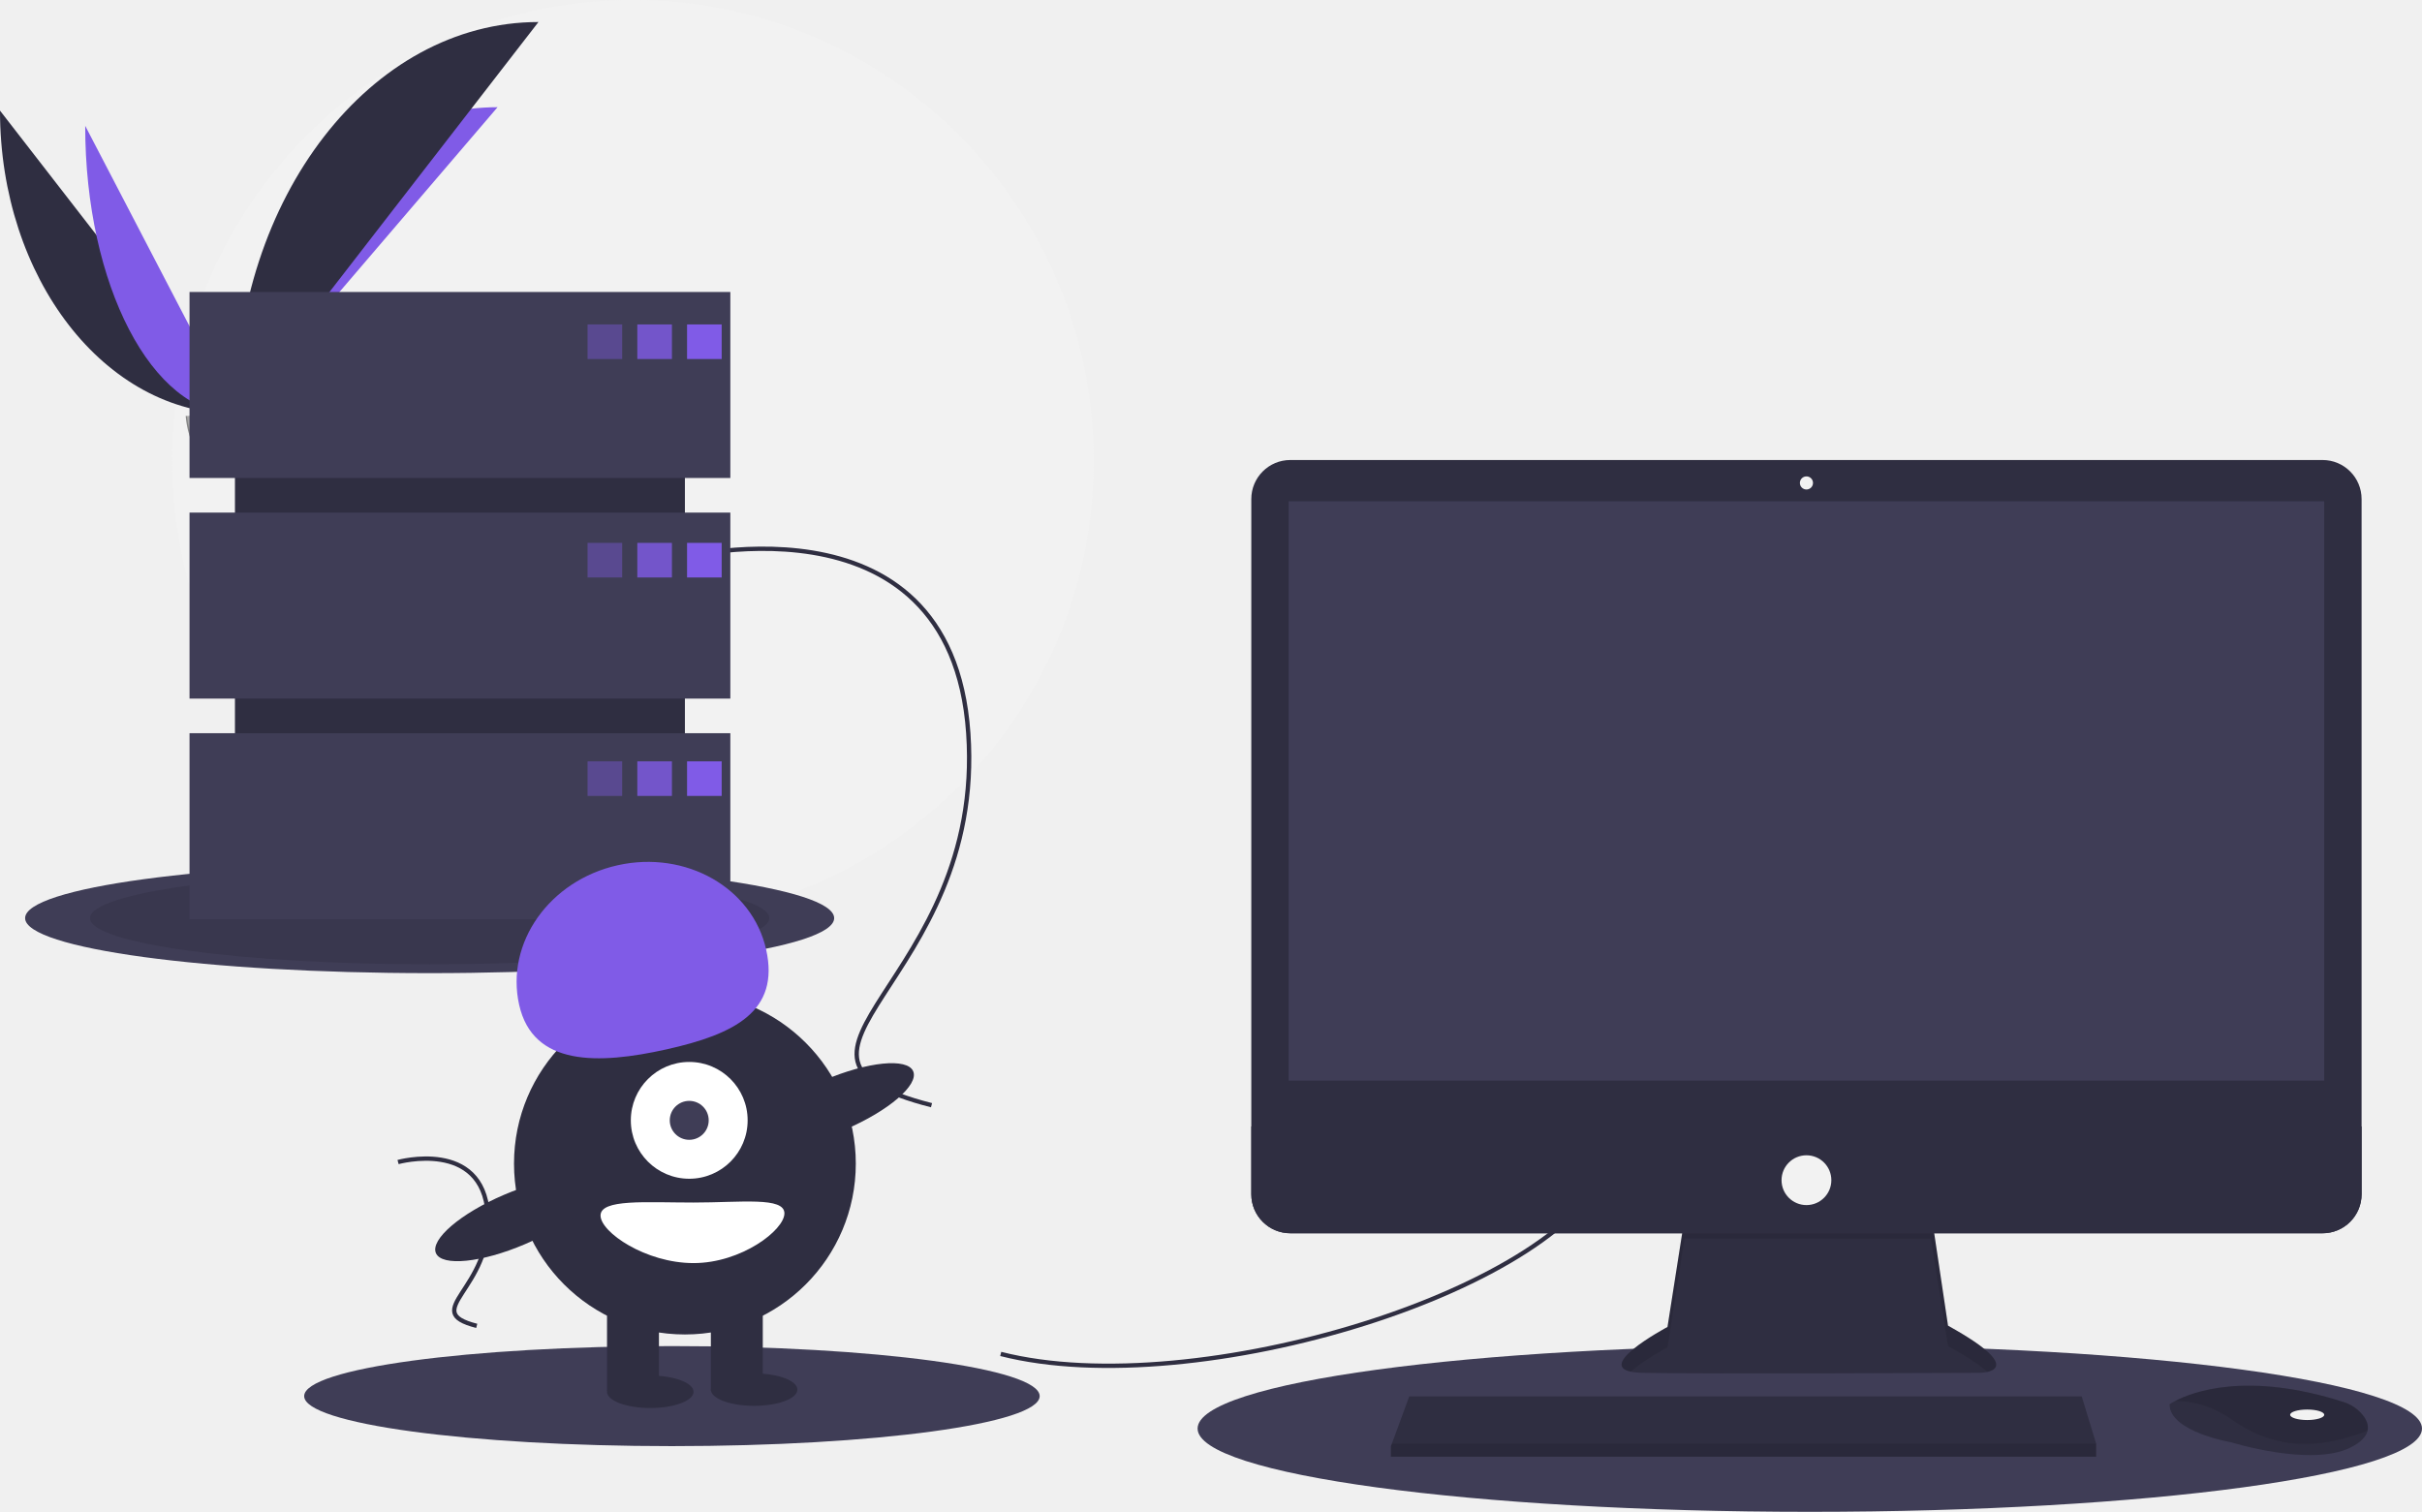
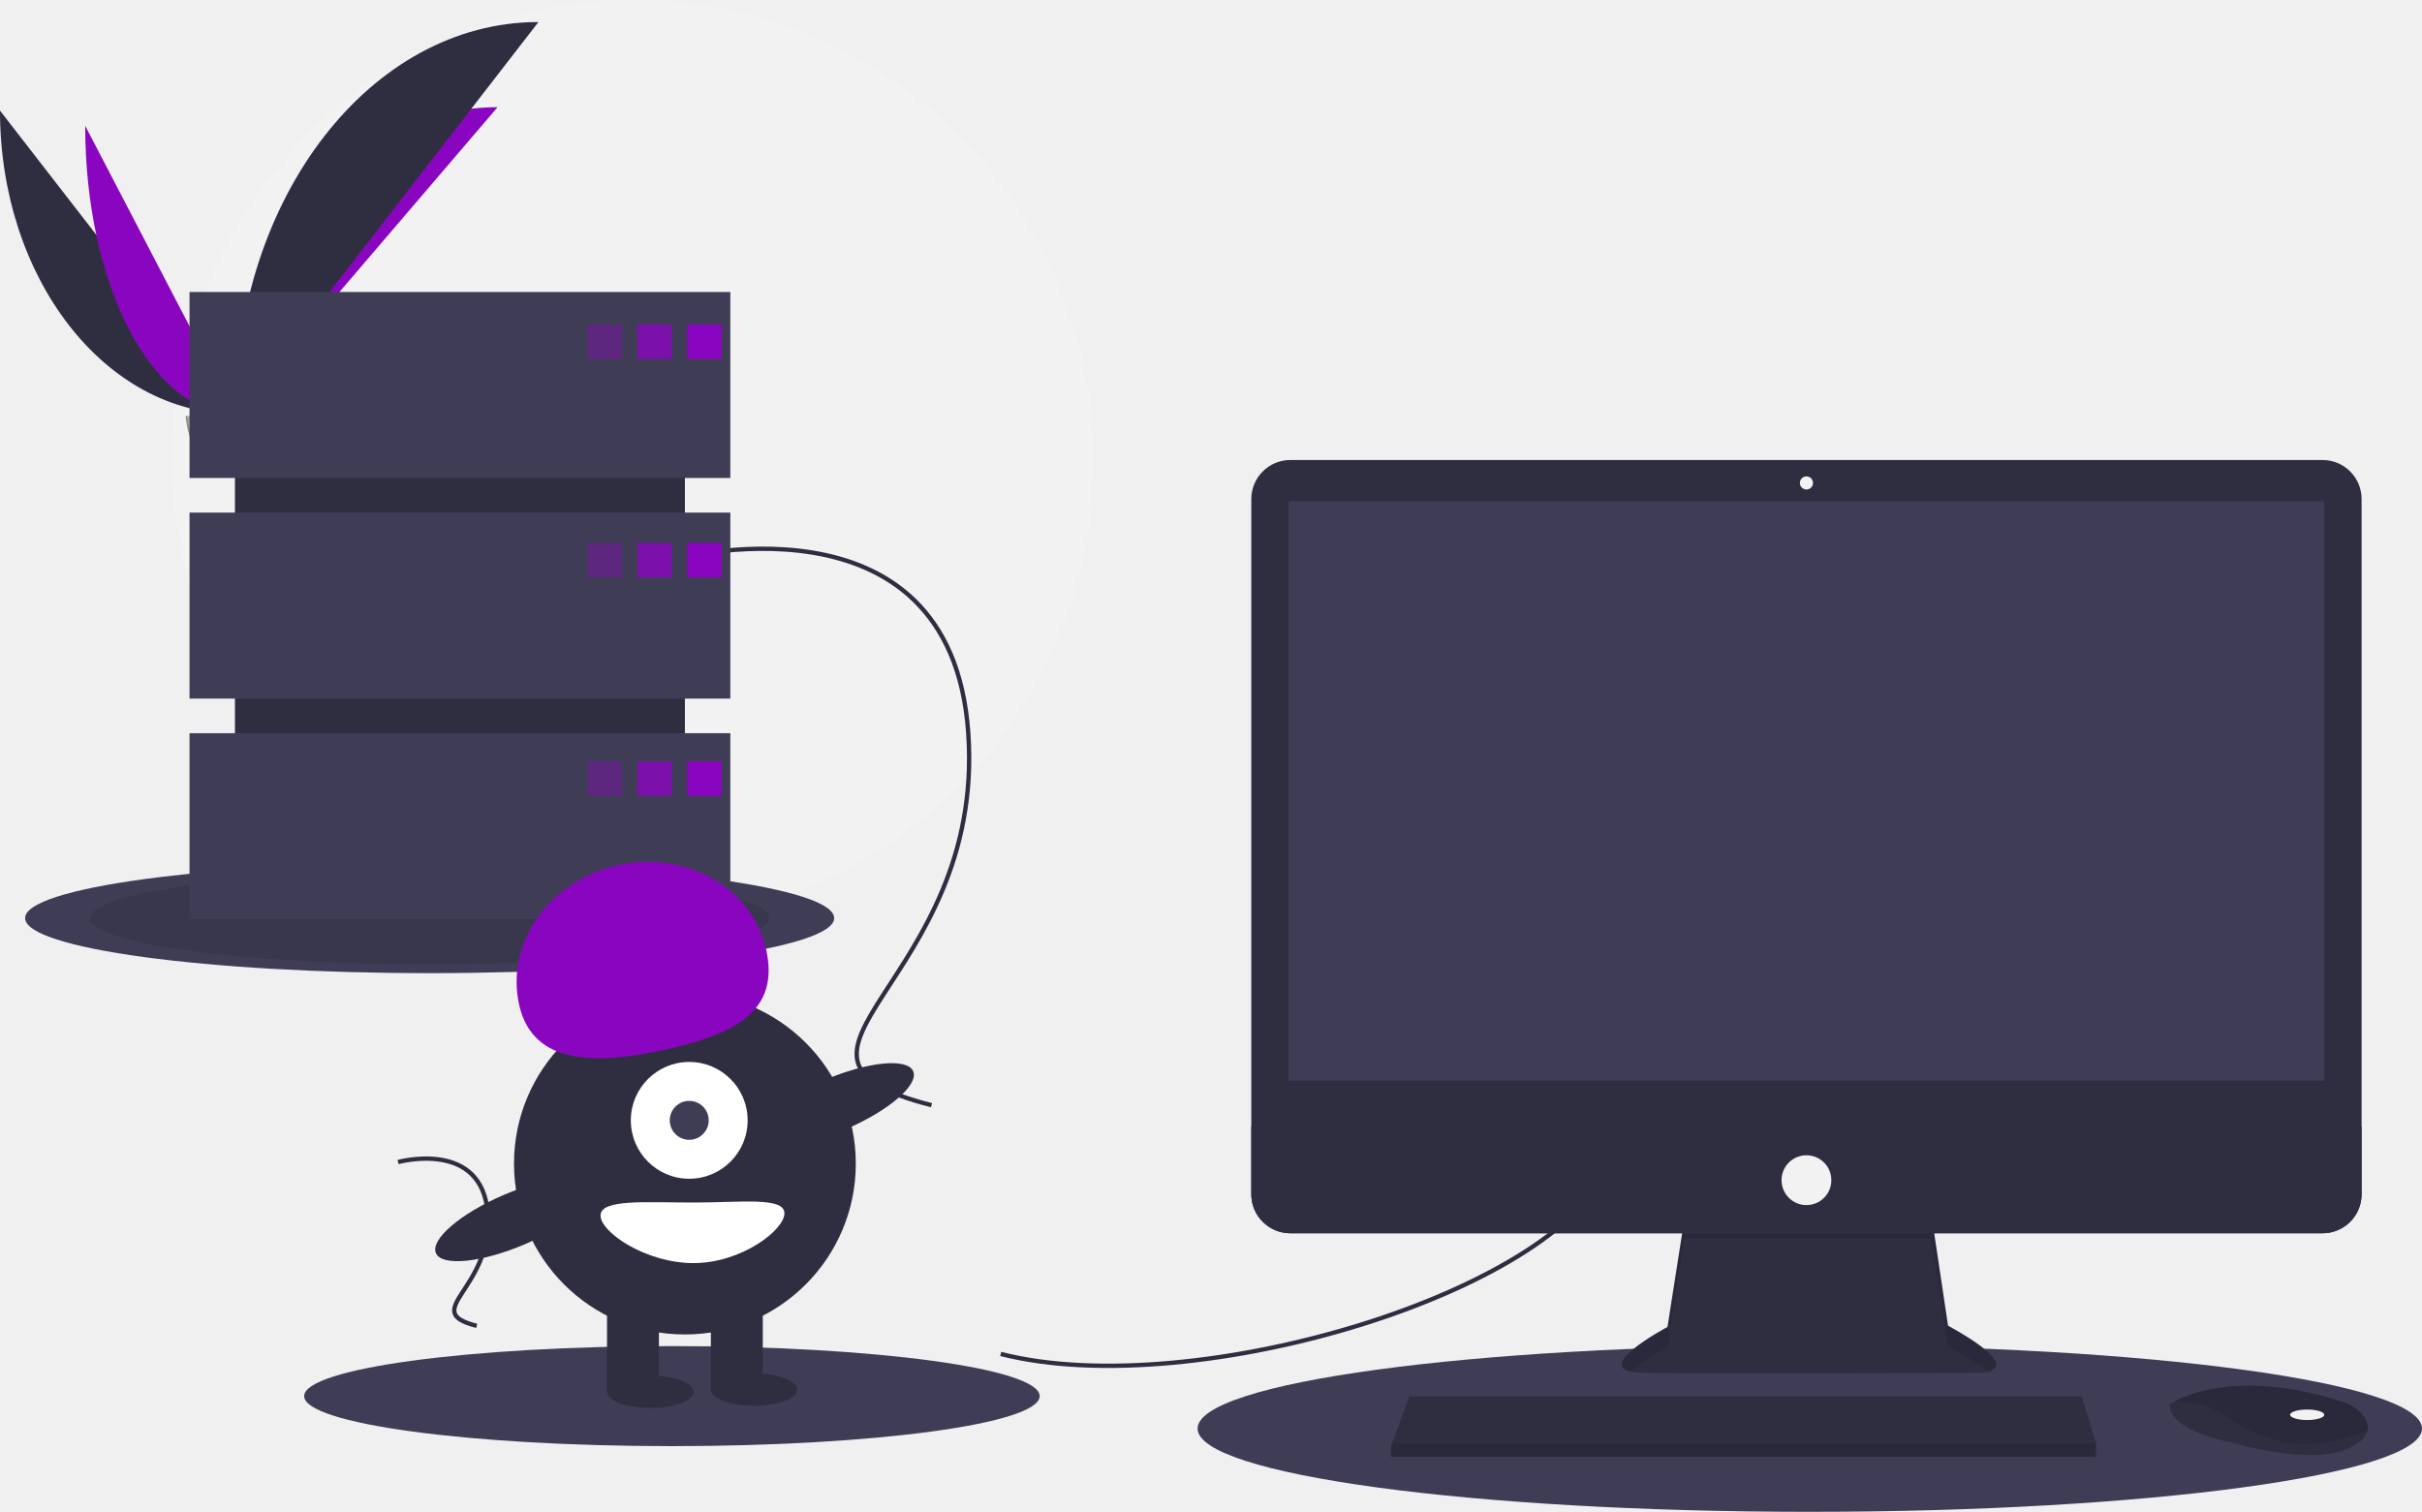
<svg xmlns="http://www.w3.org/2000/svg" id="aa03ddf9-f8f2-4819-a4ce-be9b0a220741" data-name="Layer 1" width="1119.609" height="699" viewBox="0 0 1119.609 699">
  <circle cx="292.609" cy="213" r="213" fill="#f2f2f2" />
  <path d="M31.391,151.642c0,77.498,48.618,140.208,108.701,140.208" transform="translate(-31.39089 -100.5)" fill="#2f2e41" />
-   <path d="M140.092,291.851c0-78.369,54.255-141.784,121.304-141.784" transform="translate(-31.39089 -100.5)" fill="#805be7" />
-   <path d="M70.775,158.668c0,73.615,31.003,133.183,69.316,133.183" transform="translate(-31.39089 -100.5)" fill="#805be7" />
+   <path d="M140.092,291.851c0-78.369,54.255-141.784,121.304-141.784" transform="translate(-31.39089 -100.5)" fill="#8a05bf" />
+   <path d="M70.775,158.668c0,73.615,31.003,133.183,69.316,133.183" transform="translate(-31.39089 -100.5)" fill="#8a05bf" />
  <path d="M140.092,291.851c0-100.138,62.71-181.168,140.208-181.168" transform="translate(-31.39089 -100.5)" fill="#2f2e41" />
  <path d="M117.224,292.839s15.416-.475,20.061-3.783,23.713-7.258,24.866-1.953,23.167,26.388,5.763,26.529-40.439-2.711-45.076-5.535S117.224,292.839,117.224,292.839Z" transform="translate(-31.39089 -100.5)" fill="#a8a8a8" />
  <path d="M168.224,311.785c-17.404.14-40.439-2.711-45.076-5.535-3.531-2.151-4.938-9.869-5.409-13.43-.326.014-.515.02-.515.02s.976,12.433,5.613,15.257,27.672,5.676,45.076,5.535c5.024-.041,6.759-1.828,6.664-4.475C173.879,310.756,171.963,311.755,168.224,311.785Z" transform="translate(-31.39089 -100.5)" opacity="0.2" />
  <ellipse cx="198.609" cy="424.5" rx="187" ry="25.44" fill="#3f3d56" />
  <ellipse cx="198.609" cy="424.5" rx="157" ry="21.359" opacity="0.1" />
  <ellipse cx="836.609" cy="660.5" rx="283" ry="38.5" fill="#3f3d56" />
  <ellipse cx="310.609" cy="645.5" rx="170" ry="23.127" fill="#3f3d56" />
  <path d="M494,726.5c90,23,263-30,282-90" transform="translate(-31.39089 -100.5)" fill="none" stroke="#2f2e41" stroke-miterlimit="10" stroke-width="2" />
  <path d="M341,359.5s130-36,138,80-107,149-17,172" transform="translate(-31.39089 -100.5)" fill="none" stroke="#2f2e41" stroke-miterlimit="10" stroke-width="2" />
  <path d="M215.402,637.783s39.072-10.82,41.477,24.044-32.16,44.783-5.109,51.696" transform="translate(-31.39089 -100.5)" fill="none" stroke="#2f2e41" stroke-miterlimit="10" stroke-width="2" />
  <path d="M810.096,663.74,802.218,714.035s-38.782,20.603-11.513,21.209,155.733,0,155.733,0,24.845,0-14.543-21.815l-7.878-52.719Z" transform="translate(-31.39089 -100.5)" fill="#2f2e41" />
  <path d="M785.219,734.698c6.193-5.51,16.999-11.252,16.999-11.252l7.878-50.295,113.922.107,7.878,49.582c9.185,5.087,14.875,8.987,18.204,11.978,5.059-1.154,10.587-5.444-18.204-21.389l-7.878-52.719-113.922,3.03L802.218,714.035S769.63,731.35,785.219,734.698Z" transform="translate(-31.39089 -100.5)" opacity="0.1" />
  <rect x="578.433" y="212.689" width="513.253" height="357.52" rx="18.046" fill="#2f2e41" />
  <rect x="595.703" y="231.777" width="478.713" height="267.837" fill="#3f3d56" />
  <circle cx="835.059" cy="223.293" r="3.03" fill="#f2f2f2" />
  <path d="M1123.077,621.322V652.663a18.043,18.043,0,0,1-18.046,18.046H627.869A18.043,18.043,0,0,1,609.824,652.663V621.322Z" transform="translate(-31.39089 -100.5)" fill="#2f2e41" />
  <polygon points="968.978 667.466 968.978 673.526 642.968 673.526 642.968 668.678 643.417 667.466 651.452 645.651 962.312 645.651 968.978 667.466" fill="#2f2e41" />
  <path d="M1125.828,762.034c-.594,2.539-2.836,5.217-7.902,7.75-18.179,9.089-55.143-2.424-55.143-2.424s-28.48-4.848-28.48-17.573a22.725,22.725,0,0,1,2.497-1.485c7.643-4.044,32.984-14.021,77.918.422a18.739,18.739,0,0,1,8.541,5.597C1125.079,756.454,1126.507,759.157,1125.828,762.034Z" transform="translate(-31.39089 -100.5)" fill="#2f2e41" />
  <path d="M1125.828,762.034c-22.251,8.526-42.084,9.162-62.439-4.975-10.265-7.126-19.591-8.89-26.59-8.756,7.643-4.044,32.984-14.021,77.918.422a18.739,18.739,0,0,1,8.541,5.597C1125.079,756.454,1126.507,759.157,1125.828,762.034Z" transform="translate(-31.39089 -100.5)" opacity="0.1" />
  <ellipse cx="1066.538" cy="654.135" rx="7.878" ry="2.424" fill="#f2f2f2" />
  <circle cx="835.059" cy="545.667" r="11.513" fill="#f2f2f2" />
  <polygon points="968.978 667.466 968.978 673.526 642.968 673.526 642.968 668.678 643.417 667.466 968.978 667.466" opacity="0.1" />
  <rect x="108.609" y="159" width="208" height="242" fill="#2f2e41" />
  <rect x="87.609" y="135" width="250" height="86" fill="#3f3d56" />
  <rect x="87.609" y="237" width="250" height="86" fill="#3f3d56" />
  <rect x="87.609" y="339" width="250" height="86" fill="#3f3d56" />
-   <rect x="271.609" y="150" width="16" height="16" fill="#805be7" opacity="0.4" />
-   <rect x="294.609" y="150" width="16" height="16" fill="#805be7" opacity="0.8" />
-   <rect x="317.609" y="150" width="16" height="16" fill="#805be7" />
-   <rect x="271.609" y="251" width="16" height="16" fill="#805be7" opacity="0.4" />
-   <rect x="294.609" y="251" width="16" height="16" fill="#805be7" opacity="0.8" />
-   <rect x="317.609" y="251" width="16" height="16" fill="#805be7" />
-   <rect x="271.609" y="352" width="16" height="16" fill="#805be7" opacity="0.4" />
-   <rect x="294.609" y="352" width="16" height="16" fill="#805be7" opacity="0.8" />
-   <rect x="317.609" y="352" width="16" height="16" fill="#805be7" />
+   <rect x="271.609" y="150" width="16" height="16" fill="#8a05bf" opacity="0.4" />
+   <rect x="294.609" y="150" width="16" height="16" fill="#8a05bf" opacity="0.8" />
+   <rect x="317.609" y="150" width="16" height="16" fill="#8a05bf" />
+   <rect x="271.609" y="251" width="16" height="16" fill="#8a05bf" opacity="0.4" />
+   <rect x="294.609" y="251" width="16" height="16" fill="#8a05bf" opacity="0.8" />
+   <rect x="317.609" y="251" width="16" height="16" fill="#8a05bf" />
+   <rect x="271.609" y="352" width="16" height="16" fill="#8a05bf" opacity="0.4" />
+   <rect x="294.609" y="352" width="16" height="16" fill="#8a05bf" opacity="0.8" />
+   <rect x="317.609" y="352" width="16" height="16" fill="#8a05bf" />
  <circle cx="316.609" cy="538" r="79" fill="#2f2e41" />
  <rect x="280.609" y="600" width="24" height="43" fill="#2f2e41" />
  <rect x="328.609" y="600" width="24" height="43" fill="#2f2e41" />
  <ellipse cx="300.609" cy="643.5" rx="20" ry="7.5" fill="#2f2e41" />
  <ellipse cx="348.609" cy="642.5" rx="20" ry="7.5" fill="#2f2e41" />
  <circle cx="318.609" cy="518" r="27" fill="#fff" />
  <circle cx="318.609" cy="518" r="9" fill="#3f3d56" />
-   <path d="M271.367,565.032c-6.379-28.568,14.012-57.434,45.544-64.475s62.265,10.41,68.644,38.978-14.519,39.104-46.051,46.145S277.746,593.6,271.367,565.032Z" transform="translate(-31.39089 -100.5)" fill="#805be7" />
+   <path d="M271.367,565.032c-6.379-28.568,14.012-57.434,45.544-64.475s62.265,10.41,68.644,38.978-14.519,39.104-46.051,46.145S277.746,593.6,271.367,565.032Z" transform="translate(-31.39089 -100.5)" fill="#8a05bf" />
  <ellipse cx="417.215" cy="611.344" rx="39.5" ry="12.4" transform="translate(-238.2867 112.9804) rotate(-23.17116)" fill="#2f2e41" />
  <ellipse cx="269.215" cy="664.344" rx="39.5" ry="12.4" transform="translate(-271.0797 59.02084) rotate(-23.17116)" fill="#2f2e41" />
  <path d="M394,661.5c0,7.732-19.909,23-42,23s-43-14.268-43-22,20.909-6,43-6S394,653.768,394,661.5Z" transform="translate(-31.39089 -100.5)" fill="#fff" />
</svg>
